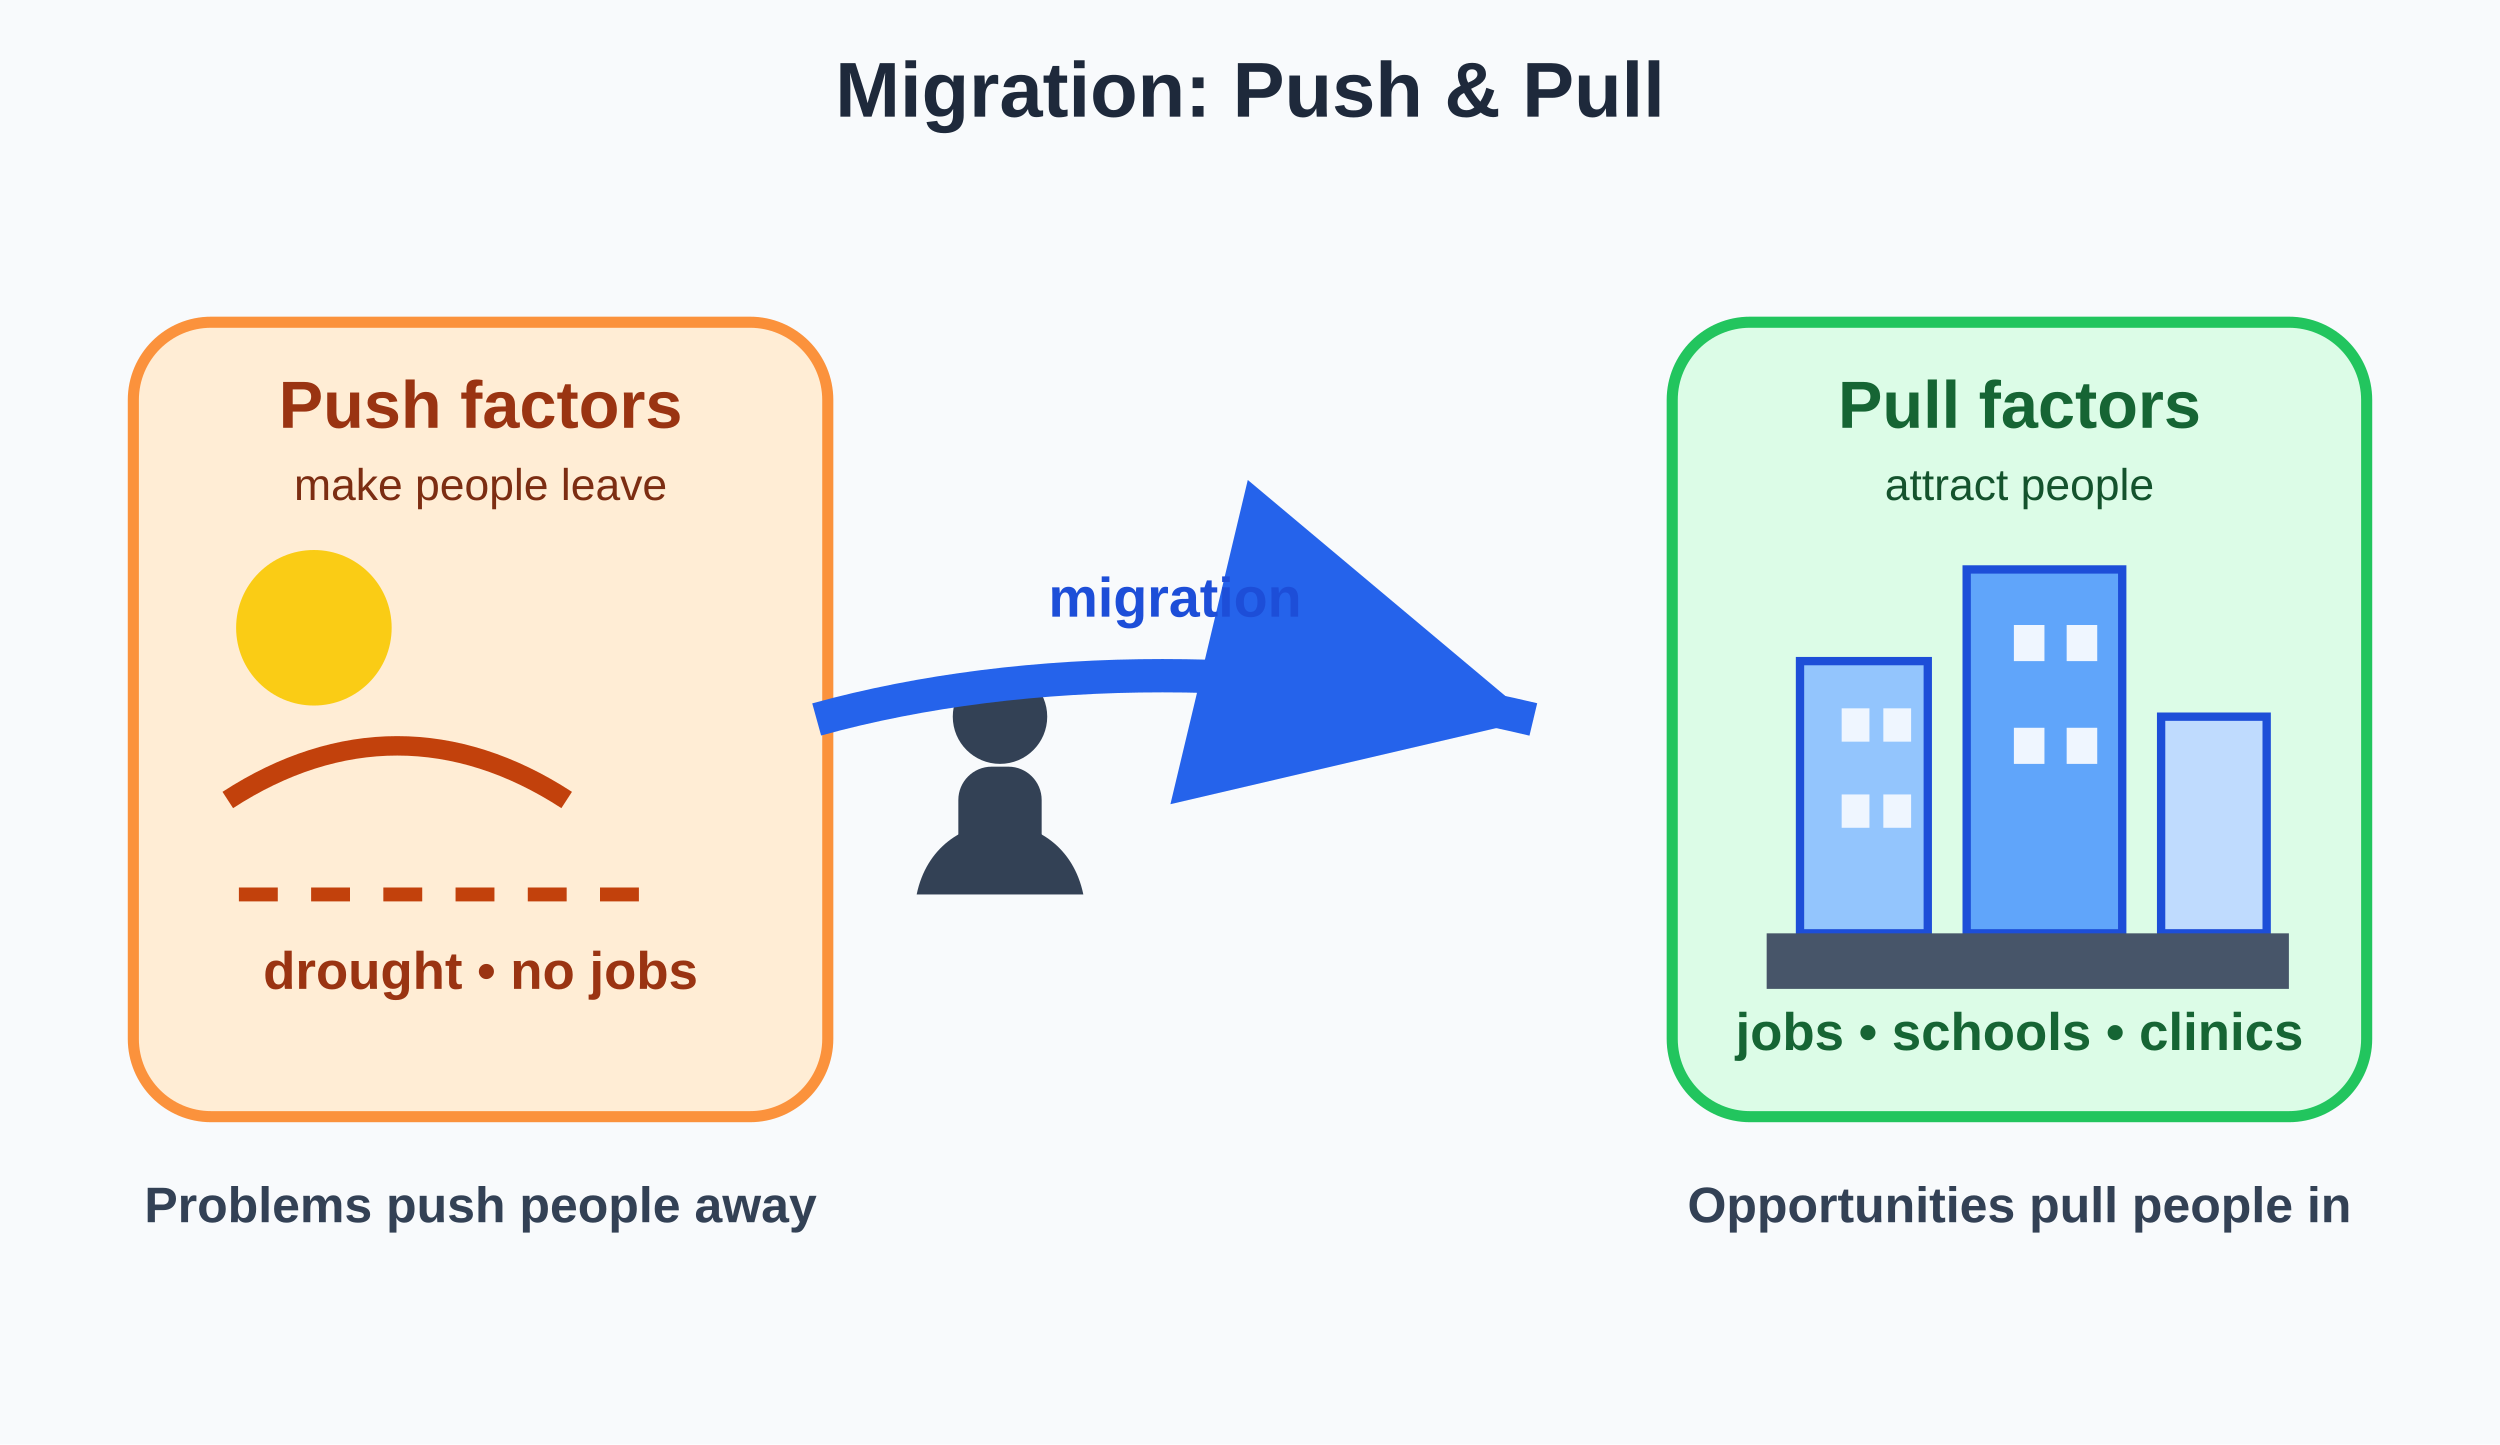
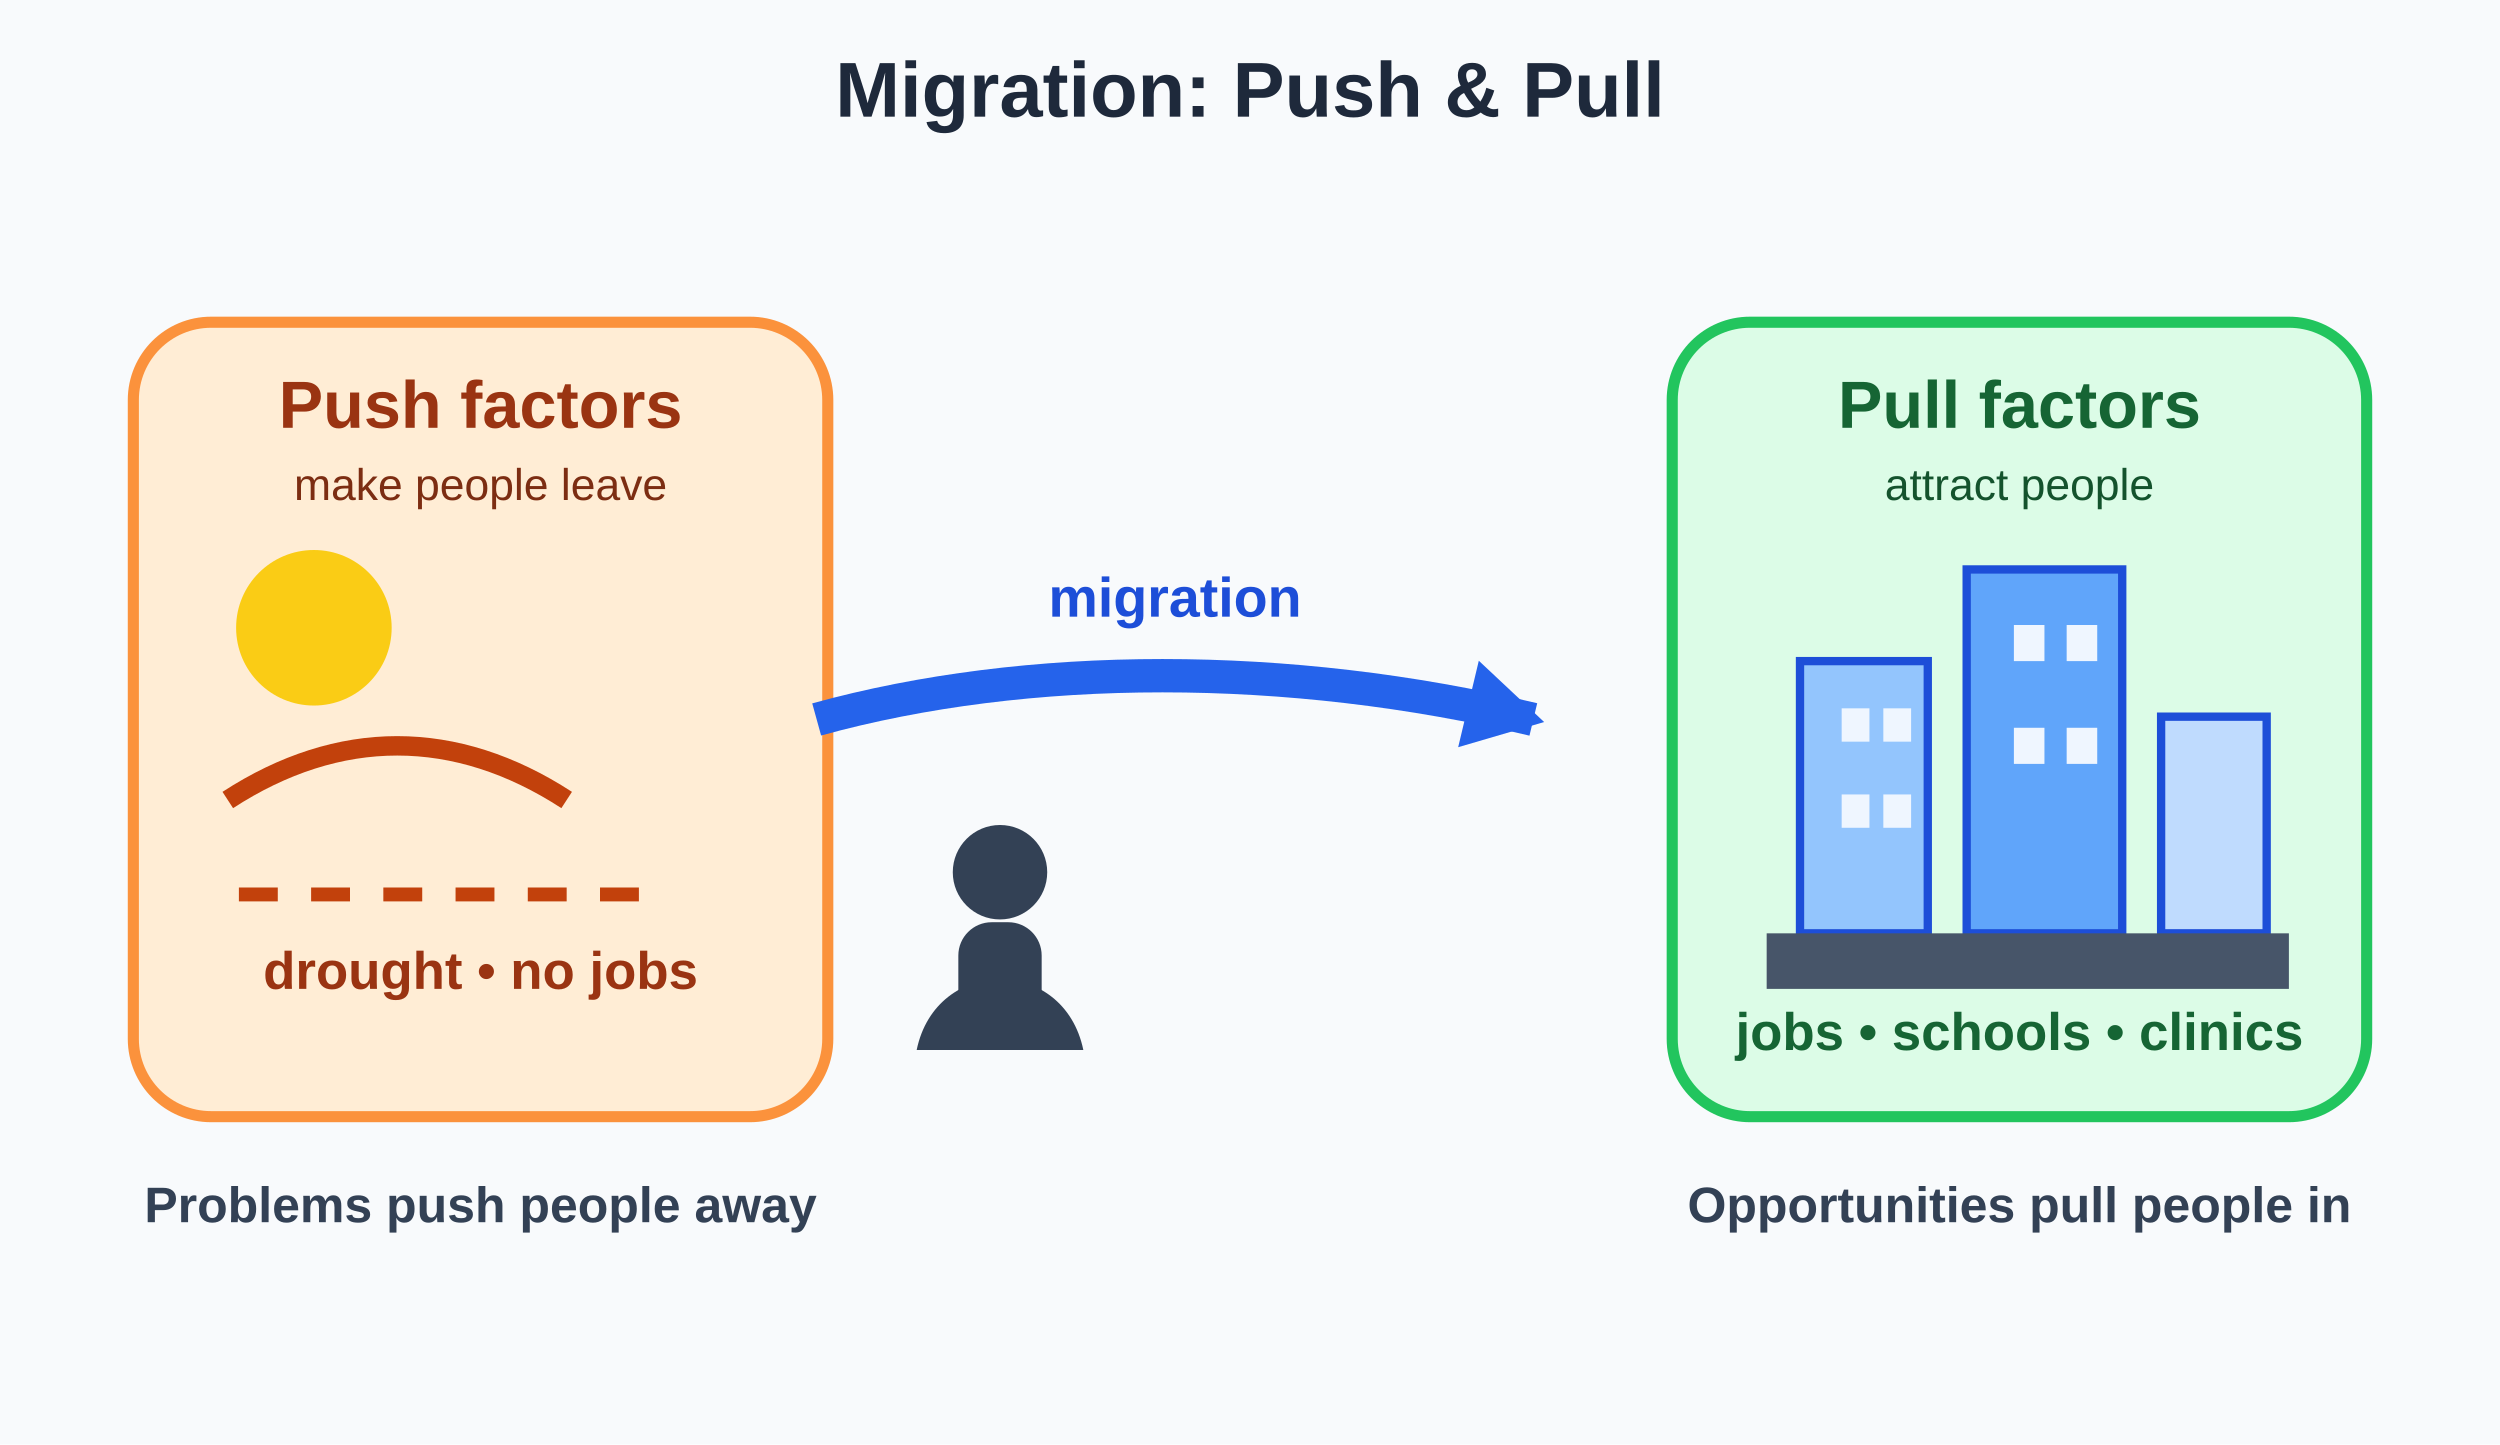
<svg xmlns="http://www.w3.org/2000/svg" aria-labelledby="title desc" viewBox="0 0 900 520">
  <defs>
-     <marker id="a" markerHeight="14" markerUnits="strokeWidth" markerWidth="14" orient="auto" refX="10" refY="5">
-       <path fill="#2563eb" d="m0 0 10 5-10 5Z" />
+     <marker id="a" markerHeight="40" markerUnits="userSpaceOnUse" markerWidth="40" orient="auto" refX="28" refY="20">
+       <path fill="#2563eb" d="m4 4 28 16L4 36Z" />
    </marker>
  </defs>
  <path fill="#f8fafc" d="M0 0h900v520H0z" />
  <text x="450" y="42" fill="#1e293b" font-family="Arial, sans-serif" font-size="28" font-weight="700" text-anchor="middle">Migration: Push &amp; Pull</text>
  <rect width="250" height="286" x="48" y="116" fill="#ffedd5" stroke="#fb923c" stroke-width="4" rx="28" />
  <text x="173" y="154" fill="#9a3412" font-family="Arial, sans-serif" font-size="24" font-weight="700" text-anchor="middle">Push factors</text>
  <text x="173" y="180" fill="#7c2d12" font-family="Arial, sans-serif" font-size="16" text-anchor="middle">make people leave</text>
  <circle cx="113" cy="226" r="28" fill="#facc15" />
  <path fill="none" stroke="#c2410c" stroke-width="7" d="M82 288c40-26 82-26 122 0" />
  <path stroke="#c2410c" stroke-dasharray="14 12" stroke-width="5" d="M86 322h146" />
  <text x="173" y="356" fill="#9a3412" font-family="Arial, sans-serif" font-size="19" font-weight="700" text-anchor="middle">drought • no jobs</text>
-   <g fill="#334155">
+   <g fill="#334155" transform="translate(0 56)">
    <circle cx="360" cy="258" r="17" />
    <path d="M330 322c7-34 53-34 60 0Z" />
    <rect width="30" height="42" x="345" y="276" rx="12" />
  </g>
  <path fill="none" stroke="#2563eb" stroke-width="12" marker-end="url(#a)" d="M294 259c76-21 170-21 258 0" />
  <text x="423" y="222" fill="#1d4ed8" font-family="Arial, sans-serif" font-size="20" font-weight="700" text-anchor="middle">migration</text>
  <rect width="250" height="286" x="602" y="116" fill="#dcfce7" stroke="#22c55e" stroke-width="4" rx="28" />
  <text x="727" y="154" fill="#166534" font-family="Arial, sans-serif" font-size="24" font-weight="700" text-anchor="middle">Pull factors</text>
  <text x="727" y="180" fill="#14532d" font-family="Arial, sans-serif" font-size="16" text-anchor="middle">attract people</text>
  <path fill="#93c5fd" stroke="#1d4ed8" stroke-width="3" d="M648 238h46v98h-46z" />
  <path fill="#60a5fa" stroke="#1d4ed8" stroke-width="3" d="M708 205h56v131h-56z" />
  <path fill="#bfdbfe" stroke="#1d4ed8" stroke-width="3" d="M778 258h38v78h-38z" />
  <path fill="#eff6ff" d="M663 255h10v12h-10zm15 0h10v12h-10zm-15 31h10v12h-10zm15 0h10v12h-10zm47-61h11v13h-11zm19 0h11v13h-11zm-19 37h11v13h-11zm19 0h11v13h-11z" />
  <path stroke="#475569" stroke-width="20" d="M636 346h188" />
  <text x="727" y="378" fill="#166534" font-family="Arial, sans-serif" font-size="19" font-weight="700" text-anchor="middle">jobs • schools • clinics</text>
  <g fill="#334155" font-family="Arial, sans-serif" font-size="18" font-weight="700" text-anchor="middle">
    <text x="173" y="440">Problems push people away</text>
    <text x="727" y="440">Opportunities pull people in</text>
  </g>
</svg>
